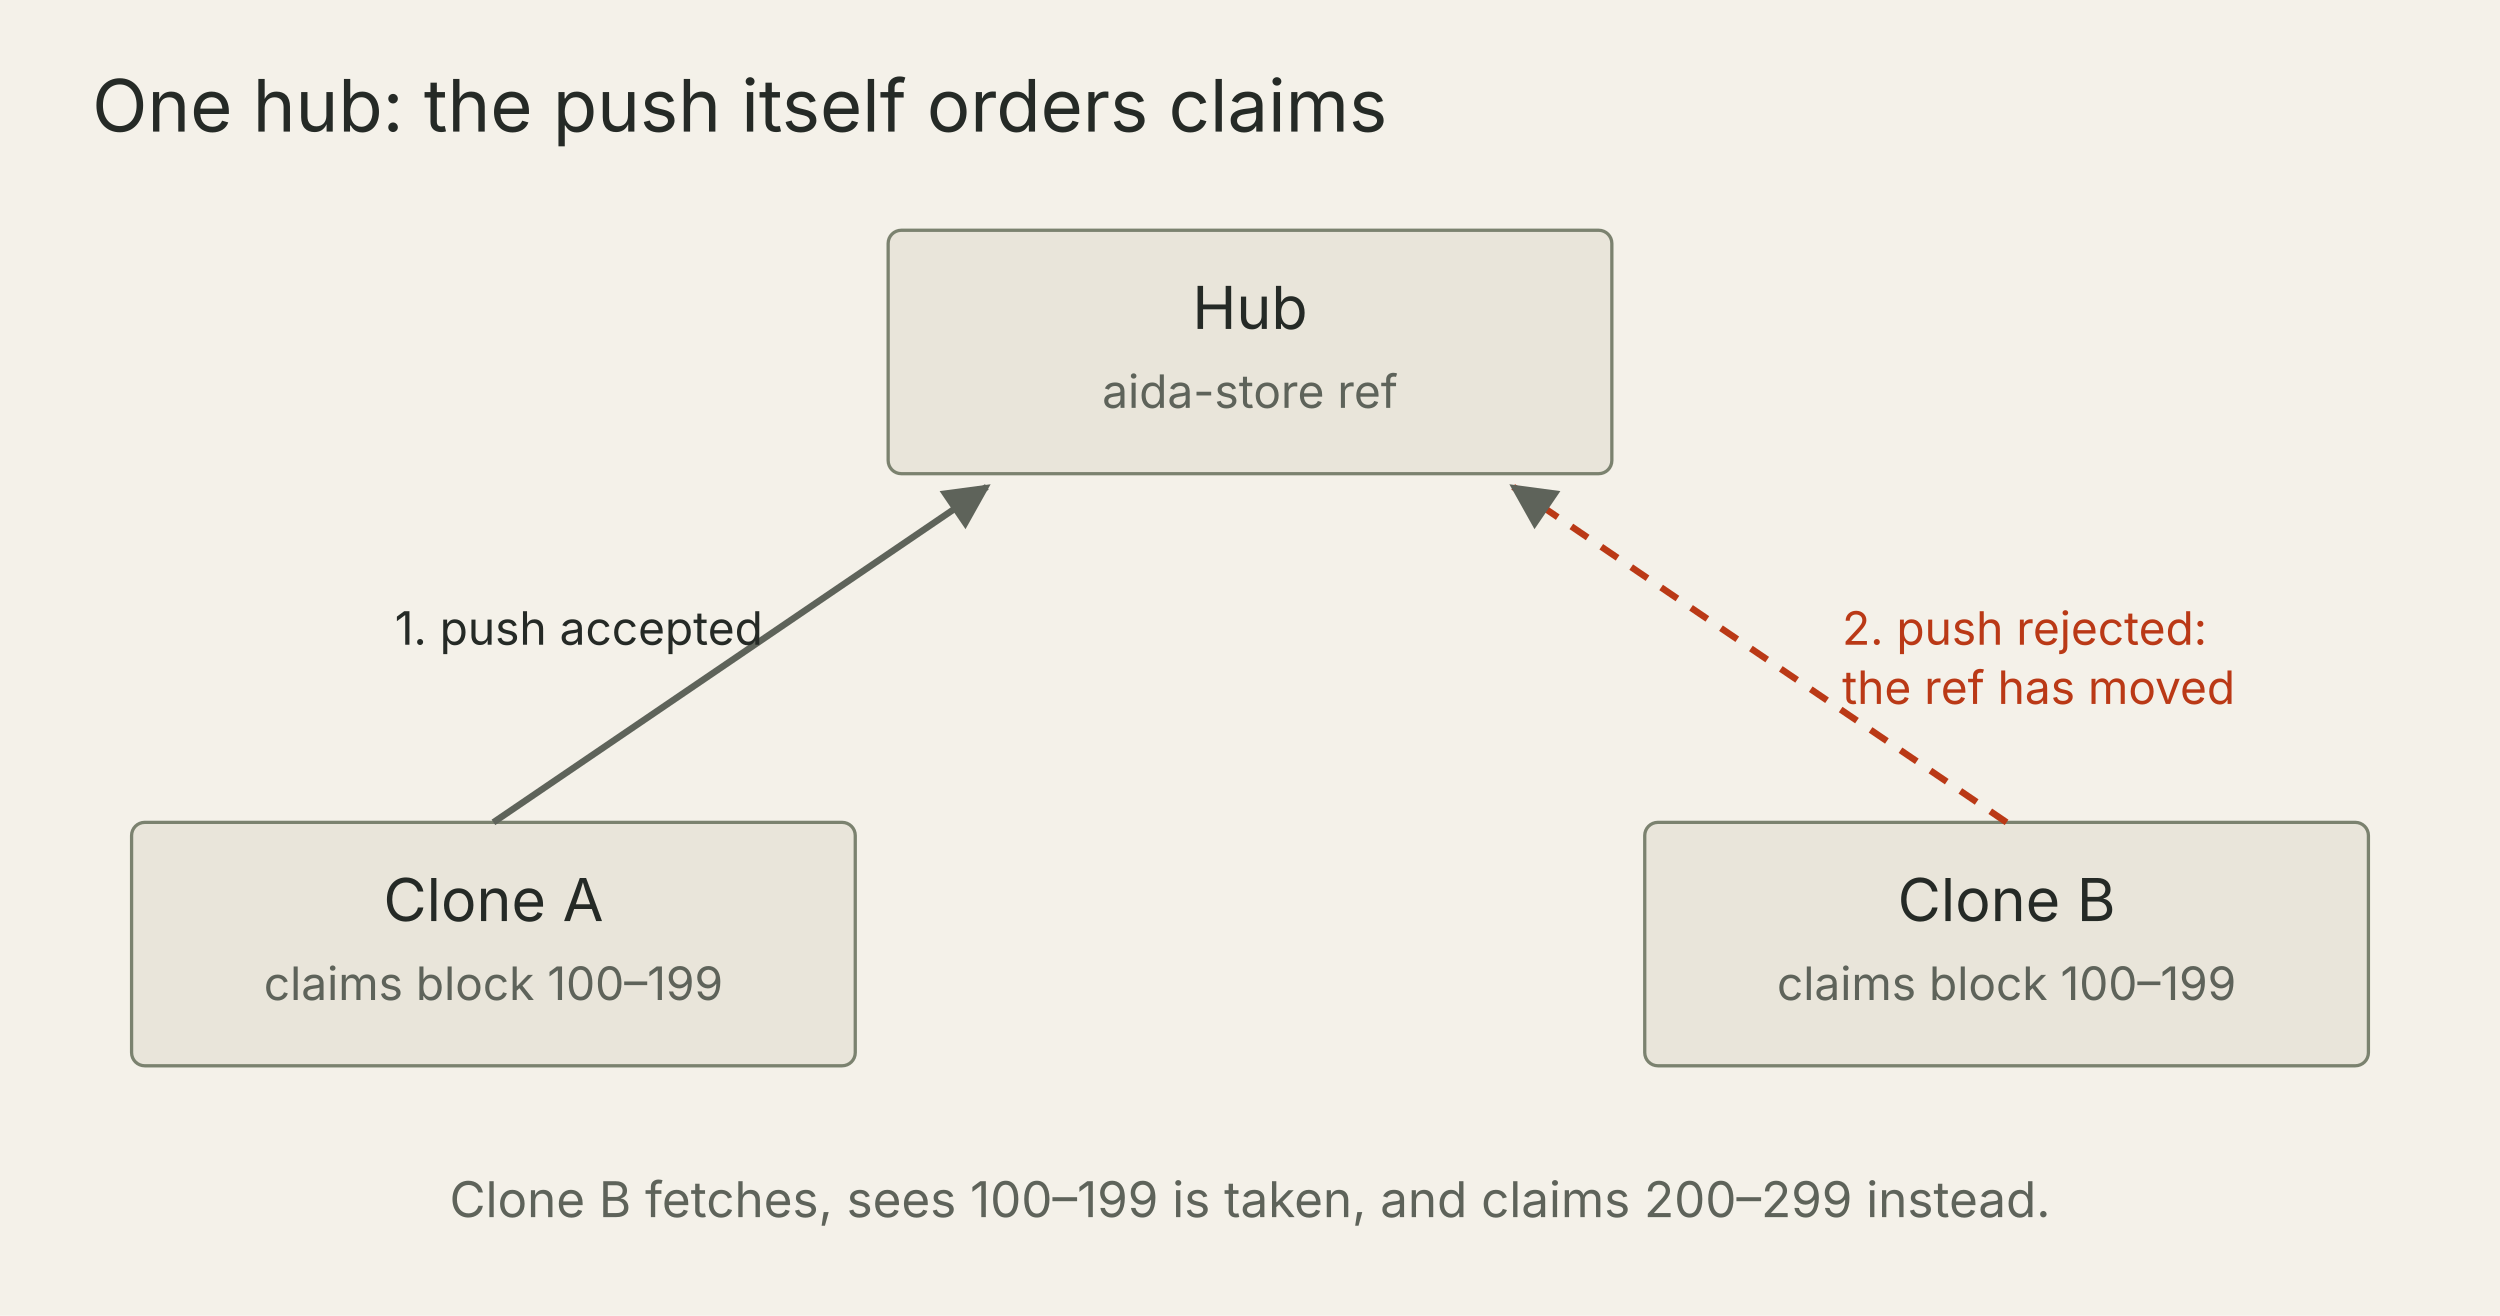
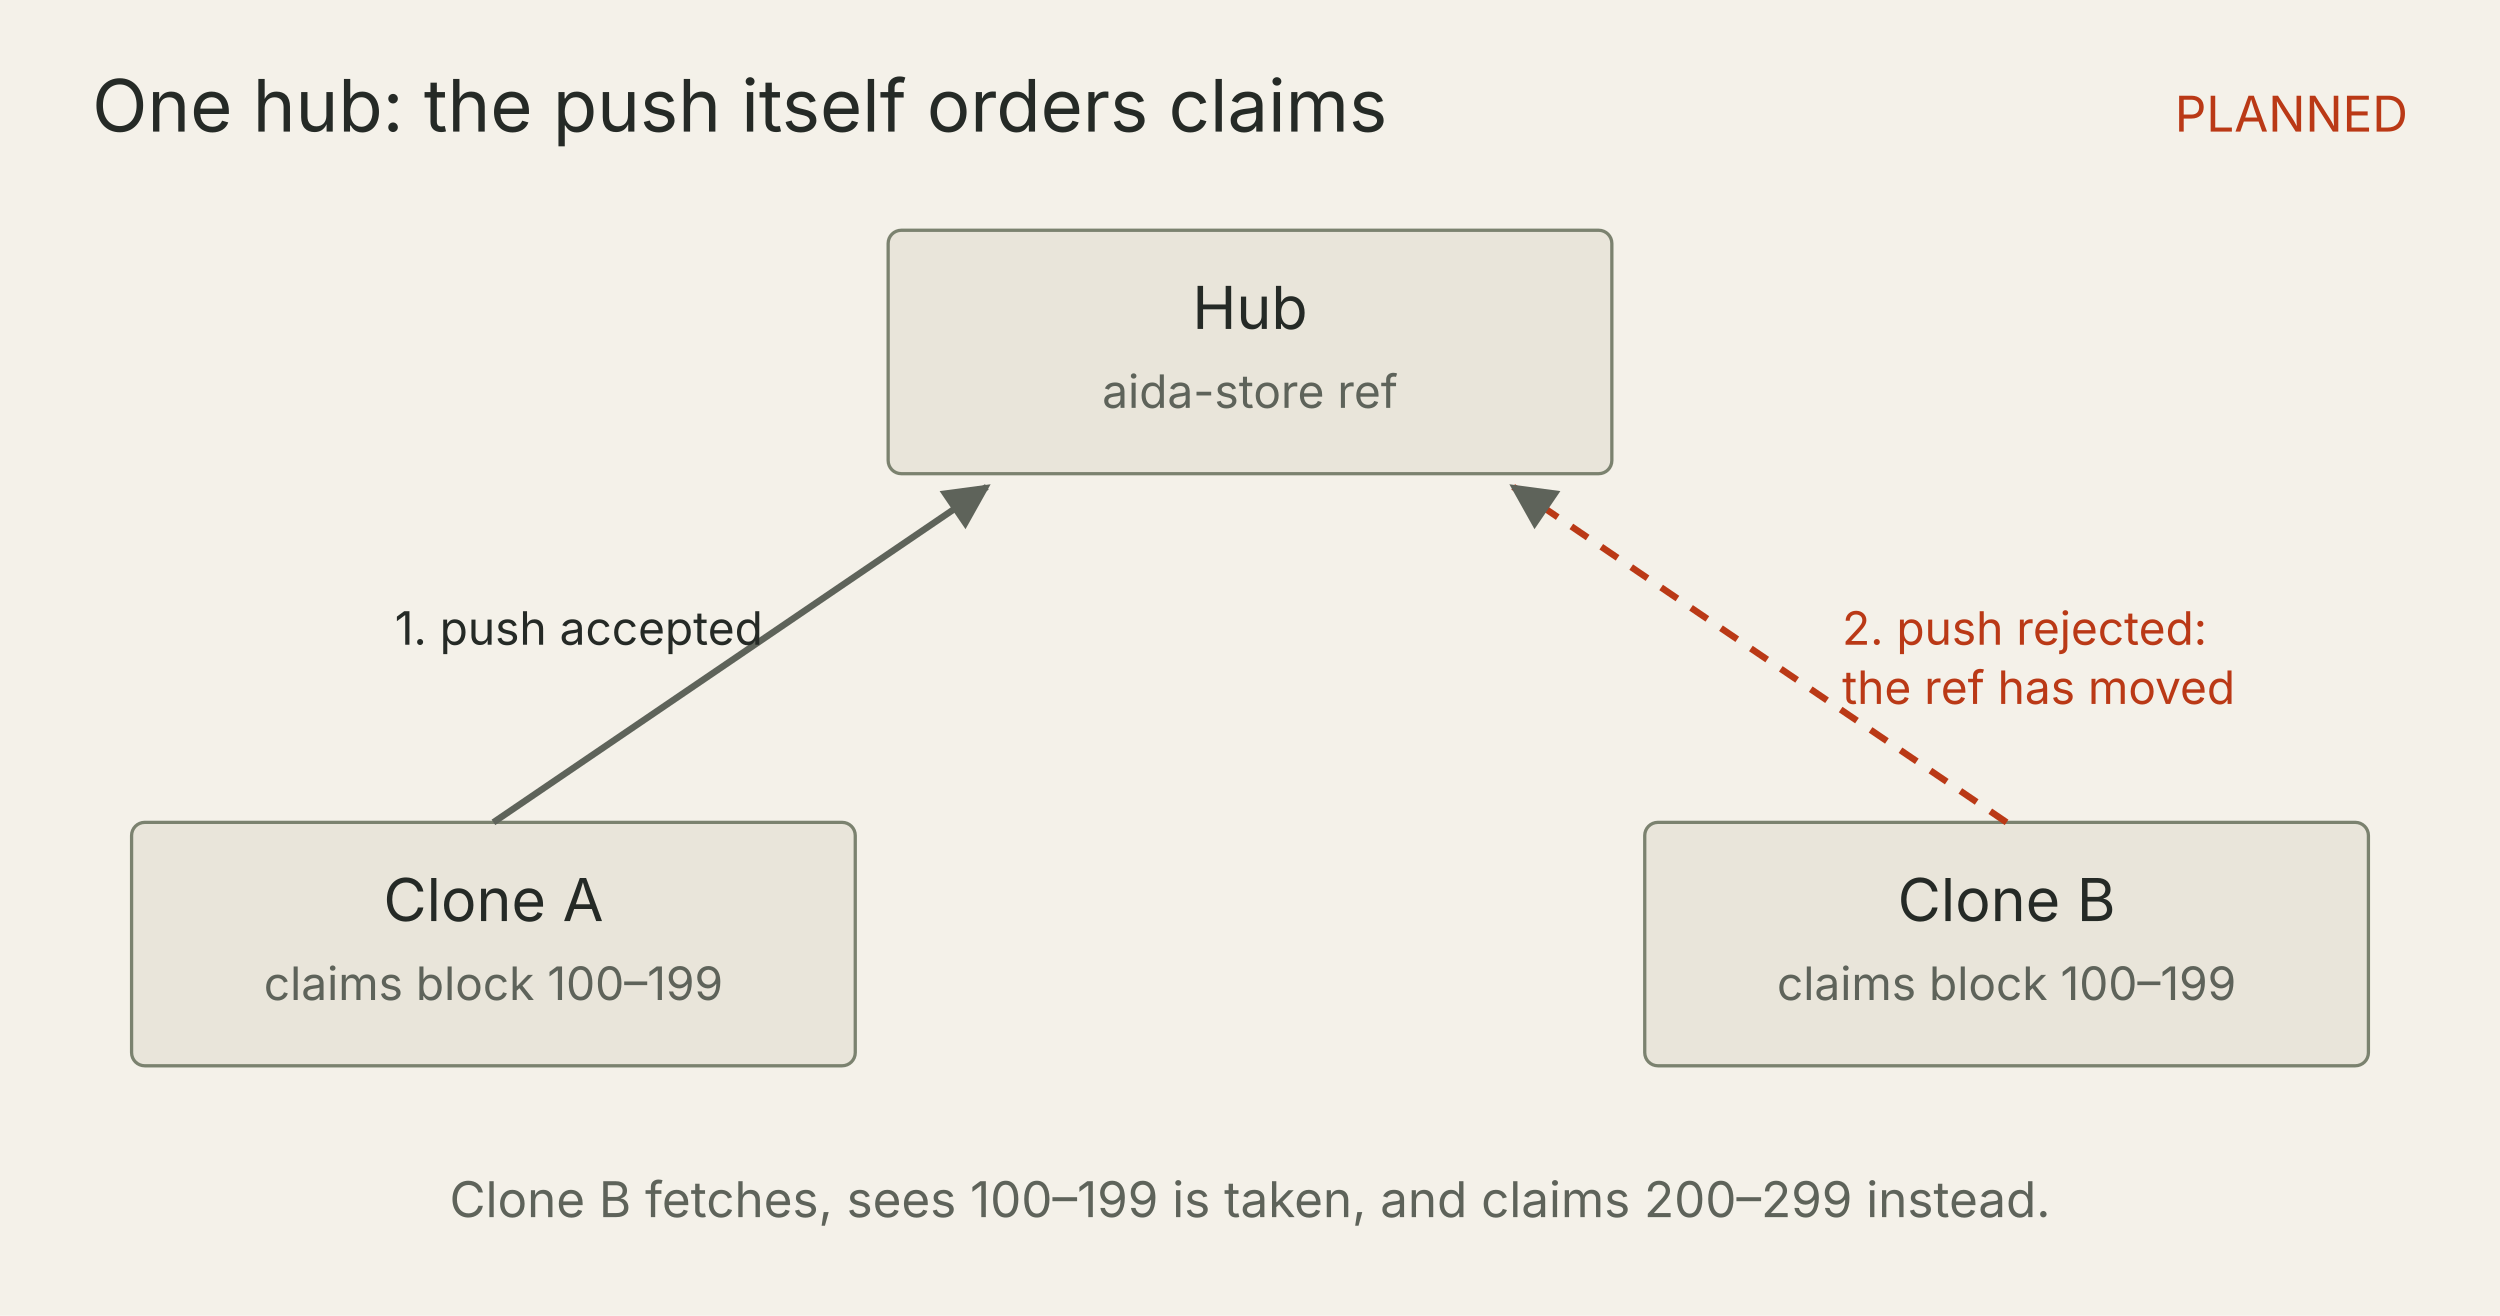
<svg xmlns="http://www.w3.org/2000/svg" viewBox="0 0 760 400" role="img" aria-labelledby="title desc">
  <style>.bg{fill:#f4f1e9}.panel{fill:#e9e5da;stroke:#7b826f}.ink{fill:#252a26}.muted{fill:#5e635a}.accent{fill:#ba3916}.edge{stroke:#5e635a;stroke-width:2;fill:none}.bad{stroke:#ba3916;stroke-width:2;fill:none;stroke-dasharray:6 5}.used{fill:#5e635a}.mine{fill:#ba3916}.free{fill:#f4f1e9;stroke:#7b826f}.poolA{fill:#d9d3c2;stroke:#7b826f}.poolB{fill:#cfd6c4;stroke:#7b826f}text{font-family:Inter,"Helvetica Neue",Arial,sans-serif}@media (prefers-color-scheme: dark){.bg{fill:#172116}.panel{fill:#263422;stroke:#75806b}.ink{fill:#f4f1e9}.muted{fill:#cbd0c4}.accent{fill:#ffb485}.edge{stroke:#cbd0c4}.bad{stroke:#ffb485}.used{fill:#75806b}.mine{fill:#ffb485}.free{fill:#172116;stroke:#75806b}.poolA{fill:#33432e;stroke:#75806b}.poolB{fill:#2b3a35;stroke:#75806b}}</style>
  <defs>
    <marker id="arrow" viewBox="0 0 10 10" refX="9" refY="5" markerWidth="7" markerHeight="7" orient="auto-start-reverse">
      <path d="M0 0L10 5L0 10z" class="muted" />
    </marker>
  </defs>
  <rect class="bg" width="760" height="400" />
  <text class="ink" x="28" y="40" font-size="22" text-anchor="start">One hub: the push itself orders claims</text>
+   <text class="accent" x="732" y="40" font-size="15" text-anchor="end">PLANNED</text>
  <rect class="panel" x="270" y="70" width="220" height="74" rx="4" />
  <text class="ink" x="380.0" y="100" font-size="18" text-anchor="middle">Hub</text>
  <text class="muted" x="380.0" y="124" font-size="14" text-anchor="middle">aida-store ref</text>
  <rect class="panel" x="40" y="250" width="220" height="74" rx="4" />
  <text class="ink" x="150.0" y="280" font-size="18" text-anchor="middle">Clone A</text>
  <text class="muted" x="150.0" y="304" font-size="14" text-anchor="middle">claims block 100–199</text>
  <rect class="panel" x="500" y="250" width="220" height="74" rx="4" />
  <text class="ink" x="610.0" y="280" font-size="18" text-anchor="middle">Clone B</text>
  <text class="muted" x="610.0" y="304" font-size="14" text-anchor="middle">claims block 100–199</text>
  <path class="edge" d="M150 250L300 148" marker-end="url(#arrow)" />
  <text class="ink" x="120" y="196" font-size="14" text-anchor="start">1. push accepted</text>
  <path class="bad" d="M610 250L460 148" marker-end="url(#arrow)" />
  <text class="accent" x="560" y="196" font-size="14" text-anchor="start">2. push rejected:</text>
  <text class="accent" x="560" y="214" font-size="14" text-anchor="start">the ref has moved</text>
  <text class="muted" x="380" y="370" font-size="15" text-anchor="middle">Clone B fetches, sees 100–199 is taken, and claims 200–299 instead.</text>
</svg>
